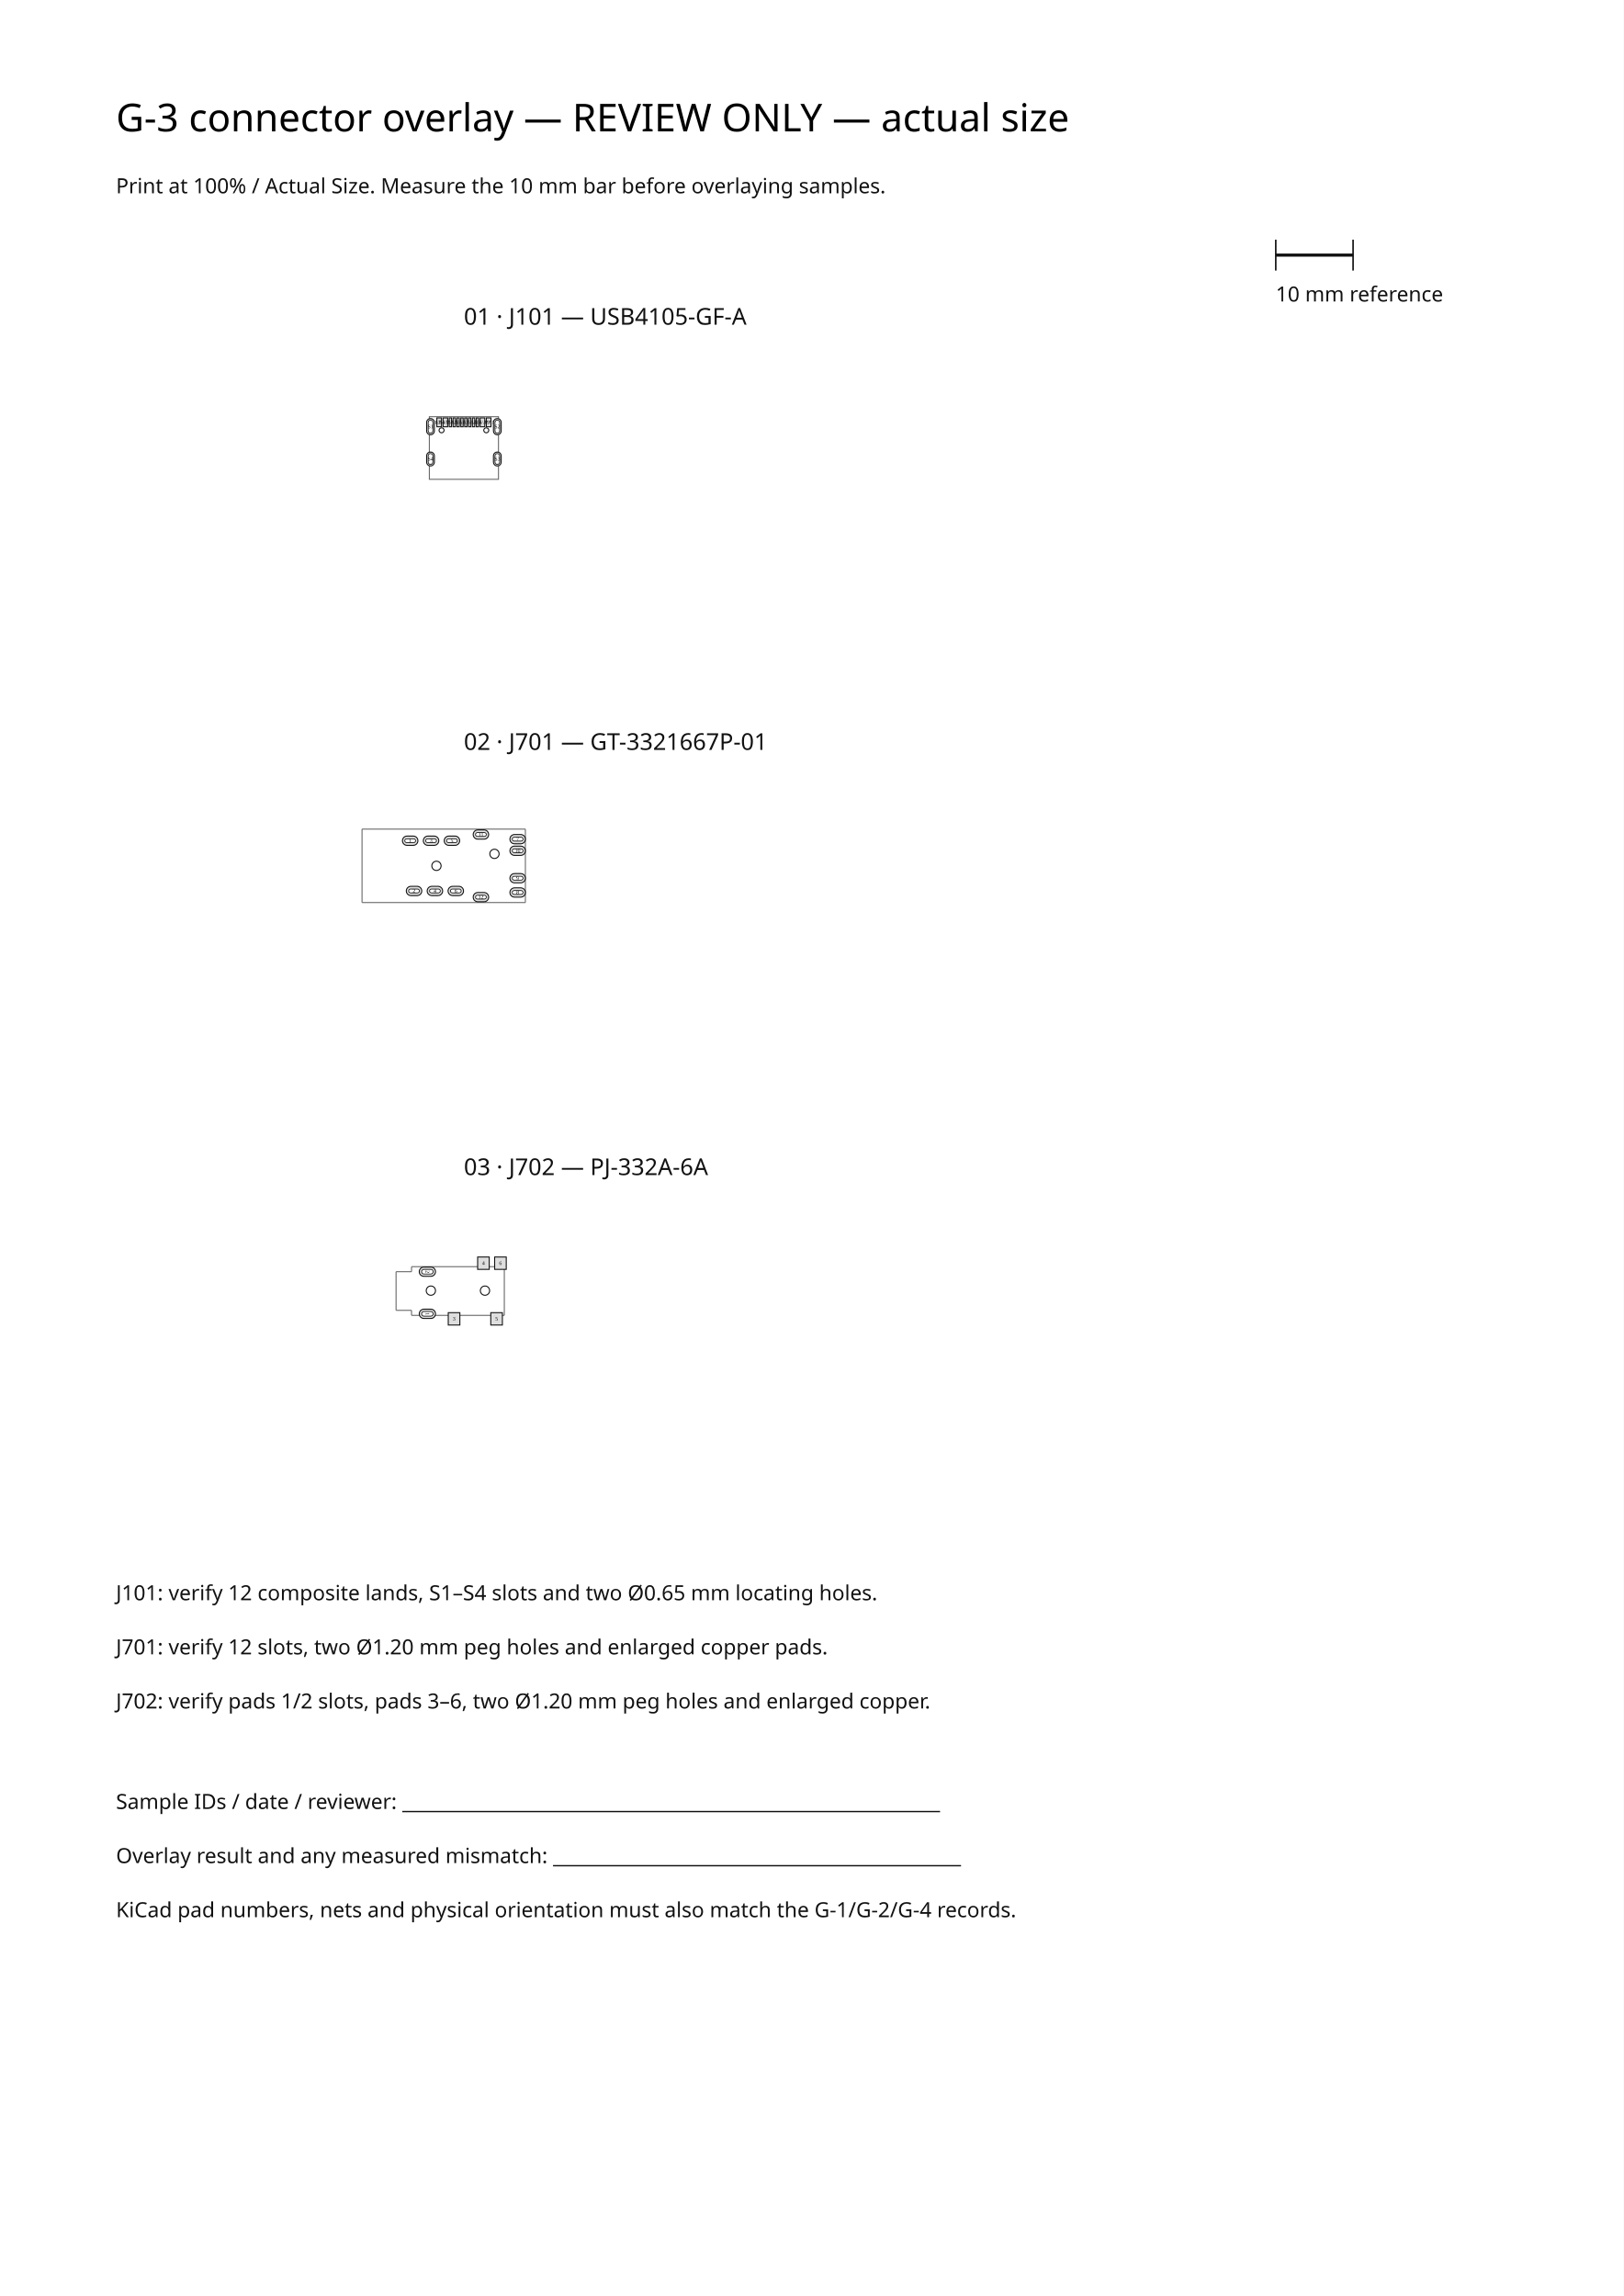
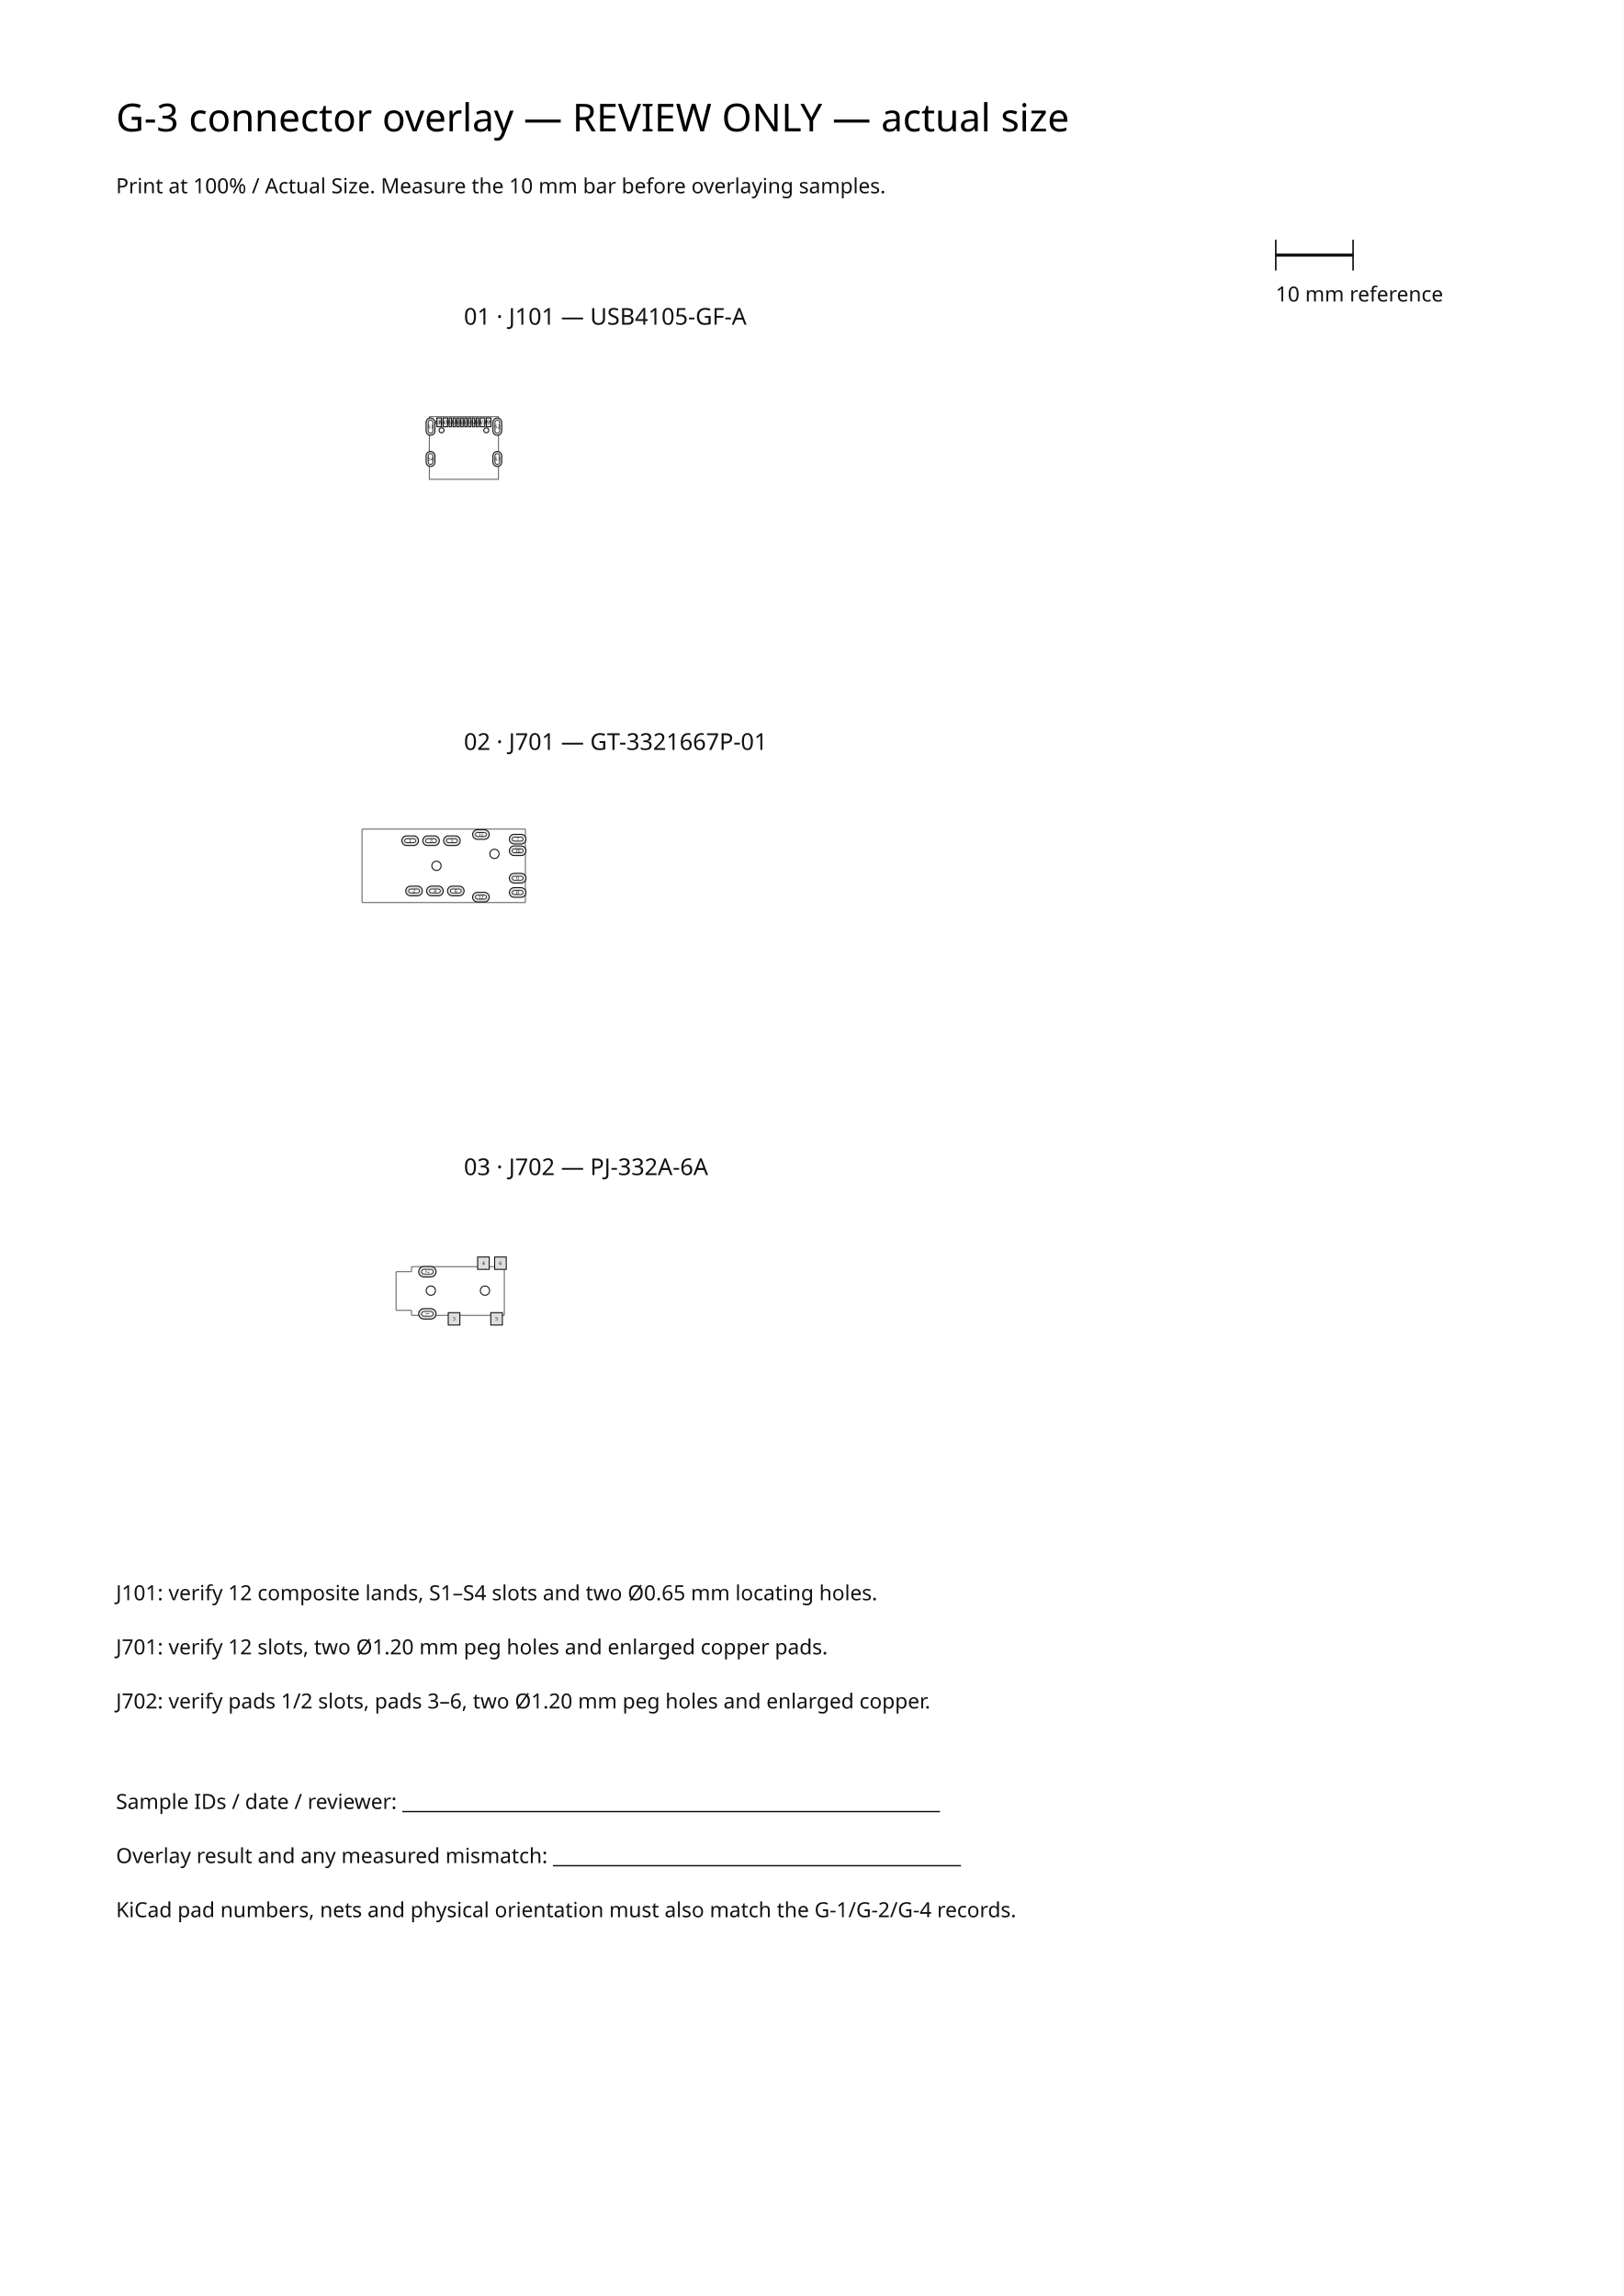
<svg xmlns="http://www.w3.org/2000/svg" width="210mm" height="297mm" viewBox="0 0 210 297">
  <style>
  .body { fill: none; stroke: #666; stroke-width: 0.13; }
  .label { font: 3px sans-serif; fill: #111; }
  .note { font: 2.7px sans-serif; fill: #111; }
</style>
  <rect x="0" y="0" width="210" height="297" fill="white" />
  <text x="15" y="17" style="font: 5px sans-serif">G-3 connector overlay — REVIEW ONLY — actual size</text>
  <text x="15" y="25" class="note">Print at 100% / Actual Size. Measure the 10 mm bar before overlaying samples.</text>
  <line x1="165" y1="33" x2="175" y2="33" stroke="#111" stroke-width="0.4" />
  <line x1="165" y1="31" x2="165" y2="35" stroke="#111" stroke-width="0.2" />
  <line x1="175" y1="31" x2="175" y2="35" stroke="#111" stroke-width="0.2" />
  <text x="165" y="39" class="note">10 mm reference</text>
  <text x="60" y="42" class="label">01 · J101 — USB4105-GF-A</text>
  <g transform="translate(60 57)">
    <rect x="-4.47" y="-3.1" width="8.94" height="8.1" class="body" />
    <g transform="translate(-3.2 -2.37) rotate(0)">
      <rect x="-0.3" y="-0.575" width="0.6" height="1.15" rx="0" fill="#dedede" stroke="#111" stroke-width="0.13" />
      <text x="0" y="0.21" text-anchor="middle" font-size="0.7" fill="#111">A1/B12</text>
    </g>
    <g transform="translate(-2.4 -2.37) rotate(0)">
      <rect x="-0.3" y="-0.575" width="0.6" height="1.15" rx="0" fill="#dedede" stroke="#111" stroke-width="0.13" />
      <text x="0" y="0.21" text-anchor="middle" font-size="0.7" fill="#111">A4/B9</text>
    </g>
    <g transform="translate(-1.25 -2.37) rotate(0)">
      <rect x="-0.15" y="-0.575" width="0.3" height="1.15" rx="0" fill="#dedede" stroke="#111" stroke-width="0.13" />
      <text x="0" y="0.21" text-anchor="middle" font-size="0.7" fill="#111">A5</text>
    </g>
    <g transform="translate(-0.25 -2.37) rotate(0)">
      <rect x="-0.15" y="-0.575" width="0.3" height="1.15" rx="0" fill="#dedede" stroke="#111" stroke-width="0.13" />
      <text x="0" y="0.21" text-anchor="middle" font-size="0.7" fill="#111">A6</text>
    </g>
    <g transform="translate(0.25 -2.37) rotate(0)">
      <rect x="-0.15" y="-0.575" width="0.3" height="1.15" rx="0" fill="#dedede" stroke="#111" stroke-width="0.13" />
      <text x="0" y="0.21" text-anchor="middle" font-size="0.7" fill="#111">A7</text>
    </g>
    <g transform="translate(1.25 -2.37) rotate(0)">
      <rect x="-0.15" y="-0.575" width="0.3" height="1.15" rx="0" fill="#dedede" stroke="#111" stroke-width="0.13" />
      <text x="0" y="0.21" text-anchor="middle" font-size="0.7" fill="#111">A8</text>
    </g>
    <g transform="translate(3.2 -2.37) rotate(0)">
      <rect x="-0.3" y="-0.575" width="0.6" height="1.15" rx="0" fill="#dedede" stroke="#111" stroke-width="0.13" />
      <text x="0" y="0.21" text-anchor="middle" font-size="0.7" fill="#111">B1/A12</text>
    </g>
    <g transform="translate(2.4 -2.37) rotate(0)">
      <rect x="-0.3" y="-0.575" width="0.6" height="1.15" rx="0" fill="#dedede" stroke="#111" stroke-width="0.13" />
      <text x="0" y="0.21" text-anchor="middle" font-size="0.7" fill="#111">B4/A9</text>
    </g>
    <g transform="translate(1.75 -2.37) rotate(0)">
      <rect x="-0.15" y="-0.575" width="0.3" height="1.15" rx="0" fill="#dedede" stroke="#111" stroke-width="0.13" />
      <text x="0" y="0.21" text-anchor="middle" font-size="0.7" fill="#111">B5</text>
    </g>
    <g transform="translate(0.75 -2.37) rotate(0)">
      <rect x="-0.15" y="-0.575" width="0.3" height="1.15" rx="0" fill="#dedede" stroke="#111" stroke-width="0.13" />
      <text x="0" y="0.21" text-anchor="middle" font-size="0.7" fill="#111">B6</text>
    </g>
    <g transform="translate(-0.75 -2.37) rotate(0)">
      <rect x="-0.15" y="-0.575" width="0.3" height="1.15" rx="0" fill="#dedede" stroke="#111" stroke-width="0.13" />
      <text x="0" y="0.21" text-anchor="middle" font-size="0.7" fill="#111">B7</text>
    </g>
    <g transform="translate(-1.75 -2.37) rotate(0)">
      <rect x="-0.15" y="-0.575" width="0.3" height="1.15" rx="0" fill="#dedede" stroke="#111" stroke-width="0.13" />
      <text x="0" y="0.21" text-anchor="middle" font-size="0.7" fill="#111">B8</text>
    </g>
    <g transform="translate(-4.32 -1.81) rotate(0)">
-       <rect x="-0.5" y="-1.05" width="1" height="2.1" rx="0.5" fill="#dedede" stroke="#111" stroke-width="0.13" />
+       <rect x="-0.57" y="-1.12" width="1.14" height="2.24" rx="0.57" fill="#dedede" stroke="#111" stroke-width="0.13" />
      <rect x="-0.3" y="-0.85" width="0.6" height="1.7" rx="0.3" fill="white" stroke="#111" stroke-width="0.1" />
      <text x="0" y="0.21" text-anchor="middle" font-size="0.7" fill="#111">S1</text>
    </g>
    <g transform="translate(4.32 -1.81) rotate(0)">
-       <rect x="-0.5" y="-1.05" width="1" height="2.1" rx="0.5" fill="#dedede" stroke="#111" stroke-width="0.13" />
+       <rect x="-0.57" y="-1.12" width="1.14" height="2.24" rx="0.57" fill="#dedede" stroke="#111" stroke-width="0.13" />
      <rect x="-0.3" y="-0.85" width="0.6" height="1.7" rx="0.3" fill="white" stroke="#111" stroke-width="0.1" />
      <text x="0" y="0.21" text-anchor="middle" font-size="0.7" fill="#111">S2</text>
    </g>
    <g transform="translate(4.32 2.37) rotate(0)">
-       <rect x="-0.5" y="-0.9" width="1" height="1.8" rx="0.5" fill="#dedede" stroke="#111" stroke-width="0.13" />
+       <rect x="-0.57" y="-0.97" width="1.14" height="1.94" rx="0.57" fill="#dedede" stroke="#111" stroke-width="0.13" />
      <rect x="-0.3" y="-0.7" width="0.6" height="1.4" rx="0.3" fill="white" stroke="#111" stroke-width="0.1" />
      <text x="0" y="0.21" text-anchor="middle" font-size="0.7" fill="#111">S3</text>
    </g>
    <g transform="translate(-4.32 2.37) rotate(0)">
-       <rect x="-0.5" y="-0.9" width="1" height="1.8" rx="0.5" fill="#dedede" stroke="#111" stroke-width="0.13" />
+       <rect x="-0.57" y="-0.97" width="1.14" height="1.94" rx="0.57" fill="#dedede" stroke="#111" stroke-width="0.13" />
      <rect x="-0.3" y="-0.7" width="0.6" height="1.4" rx="0.3" fill="white" stroke="#111" stroke-width="0.1" />
      <text x="0" y="0.21" text-anchor="middle" font-size="0.7" fill="#111">S4</text>
    </g>
    <g transform="translate(-2.89 -1.34) rotate(0)">
      <circle r="0.325" fill="white" stroke="#111" stroke-width="0.13" />
    </g>
    <g transform="translate(2.89 -1.34) rotate(0)">
      <circle r="0.325" fill="white" stroke="#111" stroke-width="0.13" />
    </g>
  </g>
  <text x="60" y="97" class="label">02 · J701 — GT-3321667P-01</text>
  <g transform="translate(60 112)">
    <line x1="-13.177" y1="-4.75" x2="7.95" y2="-4.75" class="body" />
    <line x1="-13.177" y1="4.75" x2="-13.177" y2="-4.75" class="body" />
    <line x1="7.95" y1="-4.75" x2="7.95" y2="4.75" class="body" />
    <line x1="7.95" y1="4.75" x2="-13.177" y2="4.75" class="body" />
    <g transform="translate(-6.95 -3.25) rotate(0)">
-       <rect x="-1" y="-0.6" width="2" height="1.2" rx="0.6" fill="#dedede" stroke="#111" stroke-width="0.13" />
+       <rect x="-1.075" y="-0.625" width="2.15" height="1.25" rx="0.625" fill="#dedede" stroke="#111" stroke-width="0.13" />
      <rect x="-0.7" y="-0.25" width="1.4" height="0.5" rx="0.25" fill="white" stroke="#111" stroke-width="0.1" />
      <text x="0" y="0.21" text-anchor="middle" font-size="0.7" fill="#111">1</text>
    </g>
    <g transform="translate(6.95 -1.95) rotate(0)">
-       <rect x="-1" y="-0.6" width="2" height="1.2" rx="0.6" fill="#dedede" stroke="#111" stroke-width="0.13" />
+       <rect x="-1.075" y="-0.625" width="2.15" height="1.25" rx="0.625" fill="#dedede" stroke="#111" stroke-width="0.13" />
      <rect x="-0.7" y="-0.25" width="1.4" height="0.5" rx="0.25" fill="white" stroke="#111" stroke-width="0.1" />
      <text x="0" y="0.21" text-anchor="middle" font-size="0.7" fill="#111">10</text>
    </g>
    <g transform="translate(2.2 -4.05) rotate(0)">
-       <rect x="-1" y="-0.6" width="2" height="1.2" rx="0.6" fill="#dedede" stroke="#111" stroke-width="0.13" />
+       <rect x="-1.075" y="-0.625" width="2.15" height="1.25" rx="0.625" fill="#dedede" stroke="#111" stroke-width="0.13" />
      <rect x="-0.7" y="-0.25" width="1.4" height="0.5" rx="0.25" fill="white" stroke="#111" stroke-width="0.1" />
      <text x="0" y="0.21" text-anchor="middle" font-size="0.7" fill="#111">11</text>
    </g>
    <g transform="translate(2.2 4.05) rotate(0)">
-       <rect x="-1" y="-0.6" width="2" height="1.2" rx="0.6" fill="#dedede" stroke="#111" stroke-width="0.13" />
+       <rect x="-1.075" y="-0.625" width="2.15" height="1.25" rx="0.625" fill="#dedede" stroke="#111" stroke-width="0.13" />
      <rect x="-0.7" y="-0.25" width="1.4" height="0.5" rx="0.25" fill="white" stroke="#111" stroke-width="0.1" />
      <text x="0" y="0.21" text-anchor="middle" font-size="0.7" fill="#111">12</text>
    </g>
    <g transform="translate(-6.45 3.25) rotate(0)">
-       <rect x="-1" y="-0.6" width="2" height="1.2" rx="0.6" fill="#dedede" stroke="#111" stroke-width="0.13" />
+       <rect x="-1.075" y="-0.625" width="2.15" height="1.25" rx="0.625" fill="#dedede" stroke="#111" stroke-width="0.13" />
      <rect x="-0.7" y="-0.25" width="1.4" height="0.5" rx="0.25" fill="white" stroke="#111" stroke-width="0.1" />
      <text x="0" y="0.21" text-anchor="middle" font-size="0.7" fill="#111">2</text>
    </g>
    <g transform="translate(-4.25 -3.25) rotate(0)">
-       <rect x="-1" y="-0.6" width="2" height="1.2" rx="0.6" fill="#dedede" stroke="#111" stroke-width="0.13" />
+       <rect x="-1.075" y="-0.625" width="2.15" height="1.25" rx="0.625" fill="#dedede" stroke="#111" stroke-width="0.13" />
      <rect x="-0.7" y="-0.25" width="1.4" height="0.5" rx="0.25" fill="white" stroke="#111" stroke-width="0.1" />
      <text x="0" y="0.21" text-anchor="middle" font-size="0.7" fill="#111">3</text>
    </g>
    <g transform="translate(-3.75 3.25) rotate(0)">
-       <rect x="-1" y="-0.6" width="2" height="1.2" rx="0.6" fill="#dedede" stroke="#111" stroke-width="0.13" />
+       <rect x="-1.075" y="-0.625" width="2.15" height="1.25" rx="0.625" fill="#dedede" stroke="#111" stroke-width="0.13" />
      <rect x="-0.7" y="-0.25" width="1.4" height="0.5" rx="0.25" fill="white" stroke="#111" stroke-width="0.1" />
      <text x="0" y="0.21" text-anchor="middle" font-size="0.7" fill="#111">4</text>
    </g>
    <g transform="translate(-1.55 -3.25) rotate(0)">
-       <rect x="-1" y="-0.6" width="2" height="1.2" rx="0.6" fill="#dedede" stroke="#111" stroke-width="0.13" />
+       <rect x="-1.075" y="-0.625" width="2.15" height="1.25" rx="0.625" fill="#dedede" stroke="#111" stroke-width="0.13" />
      <rect x="-0.7" y="-0.25" width="1.4" height="0.5" rx="0.25" fill="white" stroke="#111" stroke-width="0.1" />
      <text x="0" y="0.21" text-anchor="middle" font-size="0.7" fill="#111">5</text>
    </g>
    <g transform="translate(-1.05 3.25) rotate(0)">
-       <rect x="-1" y="-0.6" width="2" height="1.2" rx="0.6" fill="#dedede" stroke="#111" stroke-width="0.13" />
+       <rect x="-1.075" y="-0.625" width="2.15" height="1.25" rx="0.625" fill="#dedede" stroke="#111" stroke-width="0.13" />
      <rect x="-0.7" y="-0.25" width="1.4" height="0.5" rx="0.25" fill="white" stroke="#111" stroke-width="0.1" />
      <text x="0" y="0.21" text-anchor="middle" font-size="0.7" fill="#111">6</text>
    </g>
    <g transform="translate(6.95 -3.45) rotate(0)">
-       <rect x="-1" y="-0.6" width="2" height="1.2" rx="0.6" fill="#dedede" stroke="#111" stroke-width="0.13" />
+       <rect x="-1.075" y="-0.625" width="2.15" height="1.25" rx="0.625" fill="#dedede" stroke="#111" stroke-width="0.13" />
      <rect x="-0.7" y="-0.25" width="1.4" height="0.5" rx="0.25" fill="white" stroke="#111" stroke-width="0.1" />
      <text x="0" y="0.21" text-anchor="middle" font-size="0.7" fill="#111">7</text>
    </g>
    <g transform="translate(6.95 3.45) rotate(0)">
-       <rect x="-1" y="-0.6" width="2" height="1.2" rx="0.6" fill="#dedede" stroke="#111" stroke-width="0.13" />
+       <rect x="-1.075" y="-0.625" width="2.15" height="1.25" rx="0.625" fill="#dedede" stroke="#111" stroke-width="0.13" />
      <rect x="-0.7" y="-0.25" width="1.4" height="0.5" rx="0.25" fill="white" stroke="#111" stroke-width="0.1" />
      <text x="0" y="0.21" text-anchor="middle" font-size="0.7" fill="#111">8</text>
    </g>
    <g transform="translate(6.95 1.6) rotate(0)">
-       <rect x="-1" y="-0.6" width="2" height="1.2" rx="0.6" fill="#dedede" stroke="#111" stroke-width="0.13" />
+       <rect x="-1.075" y="-0.625" width="2.15" height="1.25" rx="0.625" fill="#dedede" stroke="#111" stroke-width="0.13" />
      <rect x="-0.7" y="-0.25" width="1.4" height="0.5" rx="0.25" fill="white" stroke="#111" stroke-width="0.1" />
      <text x="0" y="0.21" text-anchor="middle" font-size="0.7" fill="#111">9</text>
    </g>
    <g transform="translate(-3.55 0) rotate(0)">
      <circle r="0.6" fill="white" stroke="#111" stroke-width="0.13" />
    </g>
    <g transform="translate(3.95 -1.55) rotate(0)">
      <circle r="0.6" fill="white" stroke="#111" stroke-width="0.13" />
    </g>
  </g>
  <text x="60" y="152" class="label">03 · J702 — PJ-332A-6A</text>
  <g transform="translate(60 167)">
    <line x1="-8.775" y1="-2.5" x2="-6.775" y2="-2.5" class="body" />
    <line x1="-8.775" y1="2.5" x2="-8.775" y2="-2.5" class="body" />
    <line x1="-6.775" y1="-3.15" x2="5.225" y2="-3.15" class="body" />
    <line x1="-6.775" y1="-2.5" x2="-6.775" y2="-3.15" class="body" />
    <line x1="-6.775" y1="2.5" x2="-8.775" y2="2.5" class="body" />
    <line x1="-6.775" y1="3.15" x2="-6.775" y2="2.5" class="body" />
    <line x1="5.225" y1="-3.15" x2="5.225" y2="3.15" class="body" />
    <line x1="5.225" y1="3.15" x2="-6.775" y2="3.15" class="body" />
    <g transform="translate(-4.725 2.95) rotate(90)">
-       <rect x="-0.6" y="-1.05" width="1.2" height="2.1" rx="0.6" fill="#dedede" stroke="#111" stroke-width="0.13" />
+       <rect x="-0.675" y="-1.125" width="1.35" height="2.25" rx="0.675" fill="#dedede" stroke="#111" stroke-width="0.13" />
      <rect x="-0.3" y="-0.75" width="0.6" height="1.5" rx="0.3" fill="white" stroke="#111" stroke-width="0.1" />
      <text x="0" y="0.21" text-anchor="middle" font-size="0.7" fill="#111">1</text>
    </g>
    <g transform="translate(-4.725 -2.5) rotate(90)">
-       <rect x="-0.6" y="-1.05" width="1.2" height="2.1" rx="0.6" fill="#dedede" stroke="#111" stroke-width="0.13" />
+       <rect x="-0.675" y="-1.125" width="1.35" height="2.25" rx="0.675" fill="#dedede" stroke="#111" stroke-width="0.13" />
      <rect x="-0.3" y="-0.75" width="0.6" height="1.5" rx="0.3" fill="white" stroke="#111" stroke-width="0.1" />
      <text x="0" y="0.21" text-anchor="middle" font-size="0.7" fill="#111">2</text>
    </g>
    <g transform="translate(-1.275 3.6) rotate(0)">
      <rect x="-0.75" y="-0.8" width="1.5" height="1.6" rx="0" fill="#dedede" stroke="#111" stroke-width="0.13" />
      <text x="0" y="0.21" text-anchor="middle" font-size="0.7" fill="#111">3</text>
    </g>
    <g transform="translate(2.525 -3.6) rotate(0)">
      <rect x="-0.75" y="-0.8" width="1.5" height="1.6" rx="0" fill="#dedede" stroke="#111" stroke-width="0.13" />
      <text x="0" y="0.21" text-anchor="middle" font-size="0.7" fill="#111">4</text>
    </g>
    <g transform="translate(4.225 3.6) rotate(0)">
      <rect x="-0.75" y="-0.8" width="1.5" height="1.6" rx="0" fill="#dedede" stroke="#111" stroke-width="0.13" />
      <text x="0" y="0.21" text-anchor="middle" font-size="0.7" fill="#111">5</text>
    </g>
    <g transform="translate(4.725 -3.6) rotate(0)">
      <rect x="-0.75" y="-0.8" width="1.5" height="1.6" rx="0" fill="#dedede" stroke="#111" stroke-width="0.13" />
      <text x="0" y="0.21" text-anchor="middle" font-size="0.7" fill="#111">6</text>
    </g>
    <g transform="translate(-4.275 -0.05) rotate(0)">
      <circle r="0.6" fill="white" stroke="#111" stroke-width="0.13" />
    </g>
    <g transform="translate(2.725 -0.05) rotate(0)">
      <circle r="0.6" fill="white" stroke="#111" stroke-width="0.13" />
    </g>
  </g>
  <text x="15" y="207" class="note">J101: verify 12 composite lands, S1–S4 slots and two Ø0.65 mm locating holes.</text>
  <text x="15" y="214" class="note">J701: verify 12 slots, two Ø1.20 mm peg holes and enlarged copper pads.</text>
  <text x="15" y="221" class="note">J702: verify pads 1/2 slots, pads 3–6, two Ø1.20 mm peg holes and enlarged copper.</text>
  <text x="15" y="234" class="note">Sample IDs / date / reviewer: __________________________________________________________</text>
  <text x="15" y="241" class="note">Overlay result and any measured mismatch: ____________________________________________</text>
  <text x="15" y="248" class="note">KiCad pad numbers, nets and physical orientation must also match the G-1/G-2/G-4 records.</text>
</svg>
